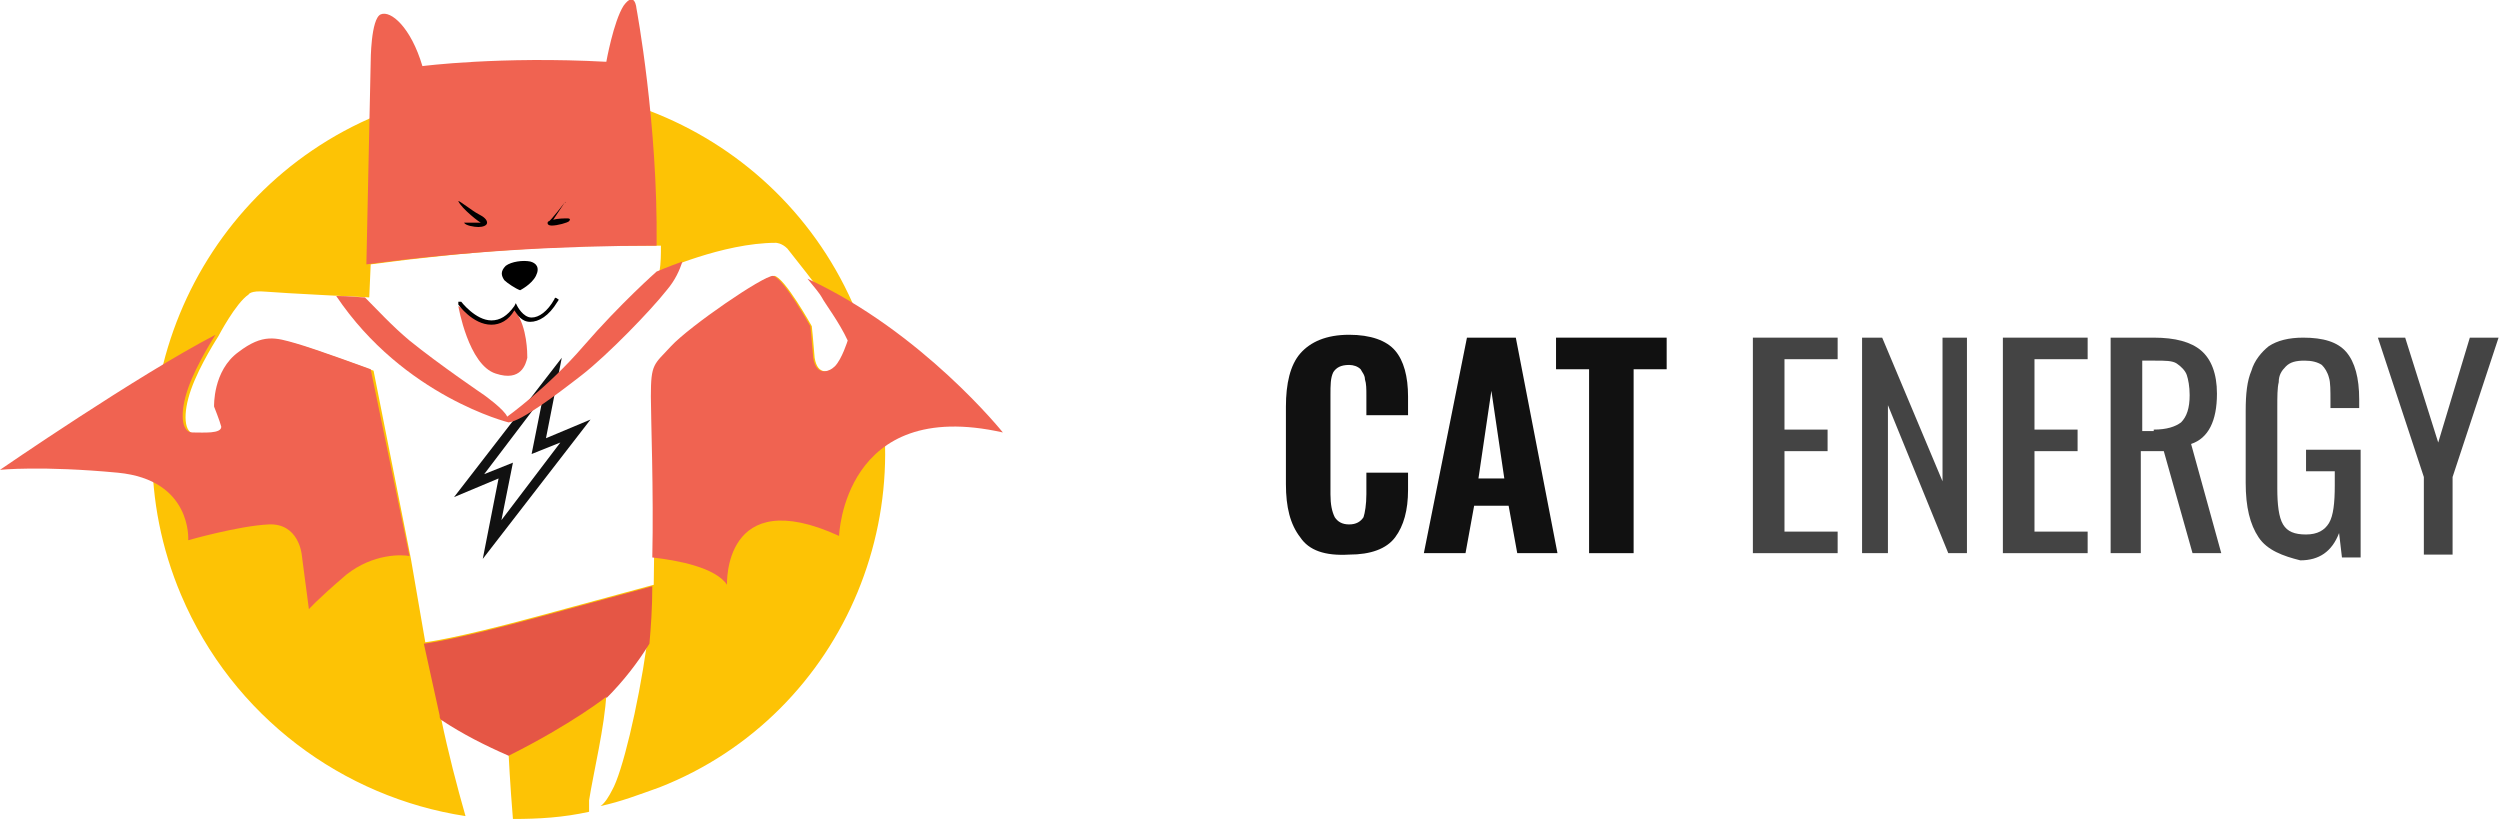
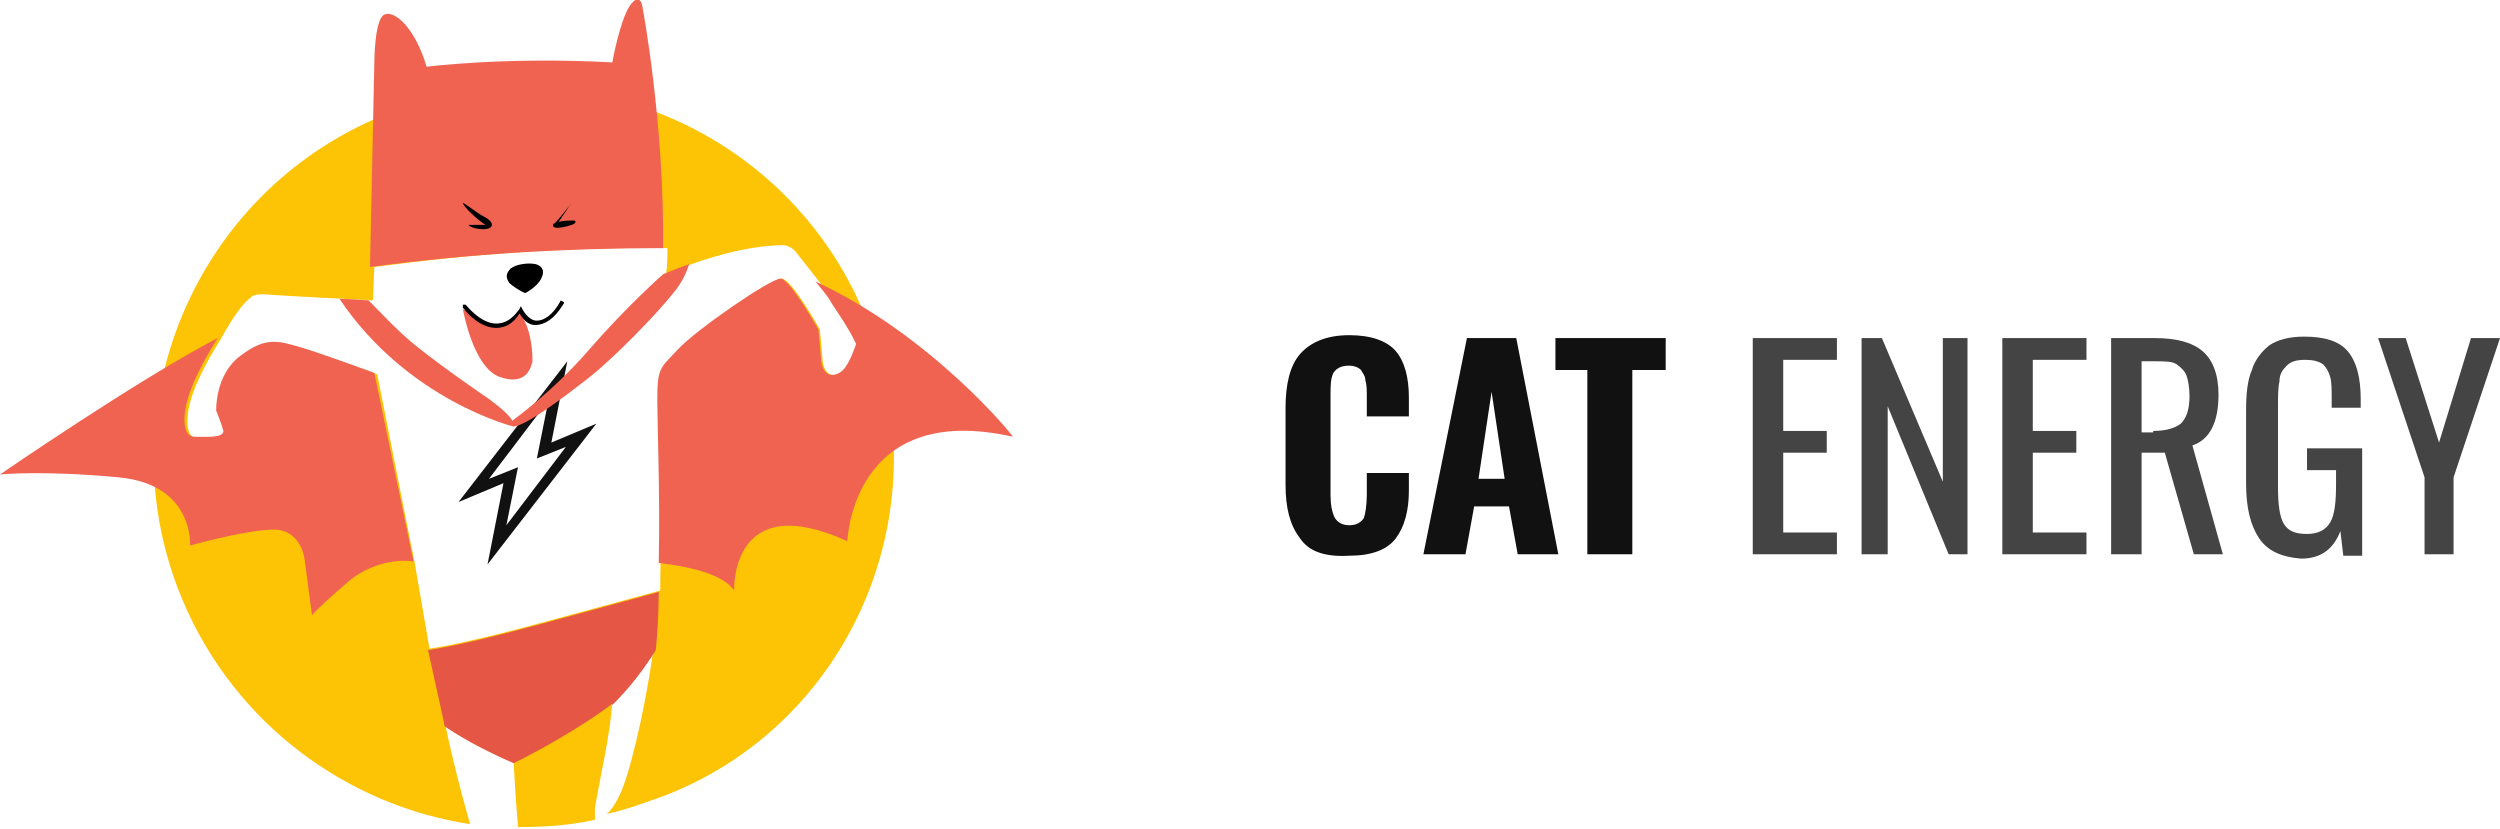
- <svg xmlns="http://www.w3.org/2000/svg" version="1.1" id="Layer_2_1_" x="0px" y="0px" viewBox="0 0 174 57" style="enable-background:new 0 0 174 57;" xml:space="preserve">
+ <svg xmlns="http://www.w3.org/2000/svg" version="1.1" id="Layer_2" x="0px" y="0px" viewBox="0 0 172.3 57.1" style="enable-background:new 0 0 172.3 57.1;" xml:space="preserve">
  <style type="text/css">
- 	.st0{fill:#FDC305;}
- 	.st1{fill:#F06351;}
- 	.st2{fill:#E55645;}
- 	.st3{fill:#111111;}
- 	.st4{fill:#444444;}
- </style>
-   <path class="st0" d="M59.6,21.7C54.2,8.7,39.3,2.6,26.3,8S7.1,28.4,12.6,41.4c3.6,8.5,11.3,14.1,19.8,15.4c-0.6-2.1-1.2-4.4-1.7-6.8  c1.5,1,3.1,1.8,4.7,2.5l0,0c0,0,0.1,2.1,0.3,4.5c1.8,0,3.5-0.1,5.3-0.5c0-0.2,0-0.4,0-0.8c0.3-1.9,1.1-5.2,1.2-7.4  c1.1-1.1,2.1-2.3,2.9-3.7l0,0c0,0.1,0,0.3-0.1,0.4c-0.6,4.2-1.7,8.8-2.4,10c-0.2,0.4-0.5,0.9-0.8,1.1c1.4-0.3,2.7-0.8,4.1-1.3  C58.9,49.7,65.1,34.7,59.6,21.7z M58.2,25.5c-0.4,0.4-1.3,0.7-1.5-0.6c-0.1-1.3-0.2-2.2-0.2-2.2s-1.9-3.4-2.6-3.5  c-0.7,0-5.8,3.5-7.1,4.9c-1.2,1.3-1.4,1.2-1.4,3.5c0,1.7,0.2,8.1,0.1,13.1l0,0l0,0c0,0-2.2,0.6-8.1,2.2c-5.9,1.6-7.8,1.8-7.8,1.8  l-1-5.8l0,0l0,0l0,0l0,0l0,0l0,0L26,25.8c0,0-3.8-1.4-5.2-1.8c-1.4-0.4-2.3-0.7-4,0.6c-1.8,1.3-1.7,3.8-1.7,3.8s0.4,1,0.5,1.4  c0,0.5-1.2,0.4-2,0.4c-0.8,0-0.9-1.4-0.3-3.1c0.6-1.7,1.9-3.7,1.9-3.7s1.2-2.3,2.1-2.9c0,0,0.1-0.3,1.2-0.2c1.1,0.1,7.2,0.4,7.2,0.4  l0.1-2.3c6.7-0.9,13.4-1.4,20.2-1.3c0,0.6,0,1.2-0.1,1.8c0,0,4.4-2,8.1-2c0,0,0.4,0,0.8,0.4c0.3,0.4,2.4,3,2.6,3.4  c0.2,0.4,1.2,1.7,1.8,3C59,23.7,58.6,25.1,58.2,25.5z" />
-   <path class="st1" d="M56.2,19.4c0.5,0.6,0.9,1.1,1,1.3c0.2,0.4,1.2,1.7,1.8,3c0,0-0.4,1.3-0.9,1.8c-0.4,0.4-1.3,0.7-1.5-0.6  c-0.1-1.3-0.2-2.2-0.2-2.2s-1.9-3.4-2.6-3.5c-0.7,0-5.8,3.5-7.1,4.9c-1.2,1.3-1.4,1.2-1.4,3.5c0,1.5,0.2,6.6,0.1,11.2  c1.8,0.2,4.4,0.7,5.2,1.9c0,0-0.3-7.1,7.8-3.4c0,0,0.3-9.7,11.4-7.2C69.8,30.1,64.2,23.1,56.2,19.4z" />
-   <path class="st1" d="M45.7,17.1c0.1-8.5-1.4-16.5-1.4-16.5s-0.1-1.3-0.9-0.2c-0.7,1.1-1.2,3.9-1.2,3.9c-7.4-0.4-12.8,0.3-12.8,0.3  c-0.8-2.7-2.2-3.9-2.9-3.6s-0.7,3.3-0.7,3.3l-0.3,14.1C32.2,17.5,39,17.1,45.7,17.1z" />
-   <path class="st2" d="M45.2,44.8c0.1-1.1,0.2-2.5,0.2-4c0,0-2.2,0.6-8.1,2.2c-5.9,1.6-7.8,1.8-7.8,1.8l1.1,5c0,0.1,0,0.2,0.1,0.3  c1.5,1,3.1,1.8,4.7,2.5c4.4-2.2,6.8-4.1,6.8-4.1s0,0,0,0.1C43.4,47.4,44.4,46.1,45.2,44.8z" />
-   <path d="M31.9,14c0-0.1,1,0.7,1.4,0.9s0.6,0.4,0.6,0.6s-0.3,0.3-0.6,0.3s-0.9-0.1-1-0.3c0,0,0.6,0,0.9,0h0.3  C33.5,15.6,32.1,14.5,31.9,14z" />
-   <path d="M39.3,14.1c0,0-1,1.3-1.1,1.3s-0.2,0.3,0.2,0.3s1.1-0.2,1.2-0.3s0.1-0.2-0.1-0.2s-0.7,0-1,0.1L39.3,14.1  C39.4,14.1,39.4,14,39.3,14.1z" />
-   <path d="M36.2,20.2c0,0,0.8-0.4,1.1-1c0.3-0.6,0-0.9-0.4-1c-0.5-0.1-1.3,0-1.7,0.3c-0.4,0.4-0.3,0.7-0.1,1  C35.3,19.7,35.9,20.1,36.2,20.2z" />
-   <path class="st1" d="M35.8,21.4c0,0-0.2,0.4-0.5,0.6c-0.2,0.2-0.6,0.4-1,0.4c-0.6,0-1.1-0.2-1.5-0.4c-0.2-0.1-0.4-0.3-0.5-0.4  c-0.2-0.2-0.4-0.3-0.4-0.3s0.7,4.1,2.6,4.7c1.8,0.6,2.1-0.7,2.2-1.1c0-0.3,0-2.1-0.8-3.2C35.9,21.4,35.9,21.6,35.8,21.4z" />
+     .st0 {
+       fill: #FDC305;
+     }
+     .st1 {
+       fill: #F06351;
+     }
+     .st2 {
+       fill: #E55645;
+     }
+     .st3 {
+       fill: #111111;
+     }
+     .st4 {
+       fill: #444444;
+     }
+   </style>
+   <path class="st0" d="M59.6,21.7C54.2,8.7,39.3,2.6,26.3,8S7.1,28.4,12.6,41.4c3.6,8.5,11.3,14.1,19.8,15.4c-0.6-2.1-1.2-4.4-1.7-6.8   c1.5,1,3.1,1.8,4.7,2.5c0,0,0,0,0,0c0,0,0.1,2.1,0.3,4.5c1.8,0,3.5-0.1,5.3-0.5c0-0.2,0-0.4,0-0.8c0.3-1.9,1.1-5.2,1.2-7.4   c1.1-1.1,2.1-2.3,2.9-3.7c0,0,0,0,0,0c0,0.1,0,0.3-0.1,0.4c-0.6,4.2-1.7,8.8-2.4,10c-0.2,0.4-0.5,0.9-0.8,1.1   c1.4-0.3,2.7-0.8,4.1-1.3C58.9,49.7,65.1,34.7,59.6,21.7z M58.2,25.5c-0.4,0.4-1.3,0.7-1.5-0.6c-0.1-1.3-0.2-2.2-0.2-2.2   s-1.9-3.4-2.6-3.5c-0.7,0-5.8,3.5-7.1,4.9c-1.2,1.3-1.4,1.2-1.4,3.5c0,1.7,0.2,8.1,0.1,13.1v0v0c0,0-2.2,0.6-8.1,2.2   c-5.9,1.6-7.8,1.8-7.8,1.8l-1-5.8c0,0,0,0,0,0c0,0,0,0,0,0c0,0,0,0,0,0c0,0,0,0,0,0c0,0,0,0,0,0c0,0,0,0,0,0l-2.6-13.1   c0,0-3.8-1.4-5.2-1.8c-1.4-0.4-2.3-0.7-4,0.6c-1.8,1.3-1.7,3.8-1.7,3.8s0.4,1,0.5,1.4c0,0.5-1.2,0.4-2,0.4s-0.9-1.4-0.3-3.1   c0.6-1.7,1.9-3.7,1.9-3.7s1.2-2.3,2.1-2.9c0,0,0.1-0.3,1.2-0.2c1.1,0.1,7.2,0.4,7.2,0.4l0.1-2.3c6.7-0.9,13.4-1.4,20.2-1.3   c0,0.6,0,1.2-0.1,1.8c0,0,4.4-2,8.1-2c0,0,0.4,0,0.8,0.4c0.3,0.4,2.4,3,2.6,3.4c0.2,0.4,1.2,1.7,1.8,3C59,23.7,58.6,25.1,58.2,25.5z   " />
+   <path class="st1" d="M56.2,19.4c0.5,0.6,0.9,1.1,1,1.3c0.2,0.4,1.2,1.7,1.8,3c0,0-0.4,1.3-0.9,1.8c-0.4,0.4-1.3,0.7-1.5-0.6   c-0.1-1.3-0.2-2.2-0.2-2.2s-1.9-3.4-2.6-3.5c-0.7,0-5.8,3.5-7.1,4.9c-1.2,1.3-1.4,1.2-1.4,3.5c0,1.5,0.2,6.6,0.1,11.2   c1.8,0.2,4.4,0.7,5.2,1.9c0,0-0.3-7.1,7.8-3.4c0,0,0.3-9.7,11.4-7.2C69.9,30.1,64.2,23.1,56.2,19.4z" />
+   <path class="st1" d="M45.7,17.1c0.1-8.5-1.4-16.5-1.4-16.5s-0.1-1.3-0.9-0.2c-0.7,1.1-1.2,3.9-1.2,3.9c-7.4-0.4-12.8,0.3-12.8,0.3   c-0.8-2.7-2.2-3.9-2.9-3.6c-0.7,0.3-0.7,3.3-0.7,3.3l-0.3,14.1C32.2,17.5,39,17.1,45.7,17.1z" />
+   <path class="st2" d="M45.2,44.8c0.1-1.1,0.2-2.5,0.2-4c0,0-2.2,0.6-8.1,2.2c-5.9,1.6-7.8,1.8-7.8,1.8l1.1,5c0,0.1,0,0.2,0.1,0.3   c1.5,1,3.1,1.8,4.7,2.5c4.4-2.2,6.8-4.1,6.8-4.1c0,0,0,0,0,0.1C43.4,47.4,44.4,46.1,45.2,44.8z" />
+   <path d="M31.9,14c0-0.1,1,0.7,1.4,0.9s0.6,0.4,0.6,0.6s-0.3,0.3-0.6,0.3s-0.9-0.1-1-0.3c0,0,0.6,0,0.9,0h0.3   C33.5,15.6,32.1,14.5,31.9,14z" />
+   <path d="M39.3,14.1c0,0-1,1.3-1.1,1.3s-0.2,0.3,0.2,0.3s1.1-0.2,1.2-0.3s0.1-0.2-0.1-0.2c-0.2,0-0.7,0-1,0.1L39.3,14.1   C39.4,14.1,39.4,14,39.3,14.1z" />
+   <path d="M36.2,20.2c0,0,0.8-0.4,1.1-1s0-0.9-0.4-1c-0.5-0.1-1.3,0-1.7,0.3c-0.4,0.4-0.3,0.7-0.1,1C35.3,19.7,35.9,20.1,36.2,20.2z" />
+   <path class="st1" d="M35.8,21.4c0,0-0.2,0.4-0.5,0.6c-0.2,0.2-0.6,0.4-1,0.4c-0.6,0-1.1-0.2-1.5-0.4c-0.2-0.1-0.4-0.3-0.5-0.4   c-0.2-0.2-0.4-0.3-0.4-0.3s0.7,4.1,2.6,4.7c1.8,0.6,2.1-0.7,2.2-1.1c0-0.3,0-2.1-0.8-3.2C35.9,21.4,35.9,21.6,35.8,21.4z" />
  <g>
-     <path d="M34.2,22.6C34.1,22.6,34.1,22.6,34.2,22.6c-1.3,0-2.3-1.4-2.3-1.4c0-0.1,0-0.2,0-0.2c0.1,0,0.2,0,0.2,0s1,1.3,2.1,1.3l0,0   c0.6,0,1.1-0.3,1.6-1l0.1-0.2l0.1,0.2c0,0,0.4,0.8,1,0.8c0.5,0,1.1-0.4,1.6-1.3c0-0.1,0.1-0.1,0.2,0c0.1,0,0.1,0.1,0,0.2   c-0.6,1-1.3,1.4-1.9,1.4c-0.6,0-0.9-0.5-1.1-0.8C35.4,22.3,34.8,22.6,34.2,22.6z" />
+     <path d="M34.2,22.6C34.1,22.6,34.1,22.6,34.2,22.6c-1.3,0-2.3-1.4-2.3-1.4c0-0.1,0-0.2,0-0.2c0.1,0,0.2,0,0.2,0c0,0,1,1.3,2.1,1.3     c0,0,0,0,0,0c0.6,0,1.1-0.3,1.6-1l0.1-0.2l0.1,0.2c0,0,0.4,0.8,1,0.8c0.5,0,1.1-0.4,1.6-1.3c0-0.1,0.1-0.1,0.2,0     c0.1,0,0.1,0.1,0,0.2c-0.6,1-1.3,1.4-1.9,1.4c-0.6,0-0.9-0.5-1.1-0.8C35.4,22.3,34.8,22.6,34.2,22.6z" />
  </g>
-   <path class="st3" d="M41.1,29.2L38,30.5l1.1-5.6l-7.5,9.7l3.1-1.3l-1.1,5.6L41.1,29.2z M33.7,33l4.1-5.4l-0.8,4l2-0.8l-4.1,5.4  l0.8-4L33.7,33z" />
-   <path class="st1" d="M45.7,18.9c0,0-2.5,2.2-5.1,5.2C38.1,27,35.3,29,35.3,29c-0.2-0.5-1.6-1.5-1.6-1.5s-3.1-2.1-5.2-3.8  c-1.2-1-2.3-2.2-3.1-3c-0.3,0-1.1-0.1-2-0.1c4.7,7,12,8.8,12,8.8c0.9-0.1,3.3-1.9,5.1-3.3c1.8-1.4,4.8-4.5,5.9-5.9  c0.6-0.7,0.9-1.4,1.1-2C46.4,18.6,45.7,18.9,45.7,18.9z" />
-   <path class="st1" d="M25.8,25.7c0,0-3.8-1.4-5.2-1.8c-1.4-0.4-2.3-0.7-4,0.6c-1.8,1.3-1.7,3.8-1.7,3.8s0.4,1,0.5,1.4  c0,0.5-1.2,0.4-2,0.4c-0.8,0-0.9-1.4-0.3-3.1c0.6-1.7,1.9-3.7,1.9-3.7c-5.4,2.8-15,9.4-15,9.4s2.9-0.3,8.2,0.2  c5.2,0.5,4.9,4.7,4.9,4.7s3.5-1,5.6-1.1c2.1-0.1,2.3,2.1,2.3,2.1l0.5,3.8c0,0,0.5-0.6,2.6-2.4c1.9-1.5,3.9-1.4,4.4-1.3l0,0  L25.8,25.7z" />
+   <path class="st3" d="M41.1,29.2l-3.1,1.3l1.1-5.6l-7.5,9.7l3.1-1.3l-1.1,5.6L41.1,29.2z M33.7,33l4.1-5.4l-0.8,4l2-0.8l-4.1,5.4   l0.8-4L33.7,33z" />
+   <path class="st1" d="M45.7,18.9c0,0-2.5,2.2-5.1,5.2c-2.5,2.9-5.3,4.9-5.3,4.9c-0.2-0.5-1.6-1.5-1.6-1.5s-3.1-2.1-5.2-3.8   c-1.2-1-2.3-2.2-3.1-3c-0.3,0-1.1-0.1-2-0.1c4.7,7,12,8.8,12,8.8c0.9-0.1,3.3-1.9,5.1-3.3s4.8-4.5,5.9-5.9c0.6-0.7,0.9-1.4,1.1-2   C46.4,18.6,45.7,18.9,45.7,18.9z" />
+   <path class="st1" d="M25.8,25.7c0,0-3.8-1.4-5.2-1.8c-1.4-0.4-2.3-0.7-4,0.6c-1.8,1.3-1.7,3.8-1.7,3.8s0.4,1,0.5,1.4   c0,0.5-1.2,0.4-2,0.4s-0.9-1.4-0.3-3.1c0.6-1.7,1.9-3.7,1.9-3.7c-5.4,2.8-15,9.4-15,9.4s2.9-0.3,8.2,0.2c5.2,0.5,4.9,4.7,4.9,4.7   s3.5-1,5.6-1.1c2.1-0.1,2.3,2.1,2.3,2.1l0.5,3.8c0,0,0.5-0.6,2.6-2.4c1.9-1.5,3.9-1.4,4.4-1.3c0,0,0,0,0,0L25.8,25.7z" />
  <g>
-     <path class="st3" d="M90.5,37.4c-0.7-0.9-1-2.1-1-3.7v-5.4c0-1.6,0.3-2.9,1-3.7c0.7-0.8,1.8-1.3,3.4-1.3c1.5,0,2.6,0.4,3.2,1.1   c0.6,0.7,0.9,1.8,0.9,3.2v1.3h-2.9v-1.4c0-0.4,0-0.8-0.1-1.1c0-0.3-0.2-0.5-0.3-0.7c-0.2-0.2-0.5-0.3-0.8-0.3   c-0.6,0-0.9,0.2-1.1,0.5c-0.2,0.4-0.2,0.9-0.2,1.6v6.9c0,0.7,0.1,1.2,0.3,1.6c0.2,0.3,0.5,0.5,1,0.5c0.5,0,0.8-0.2,1-0.5   c0.1-0.3,0.2-0.9,0.2-1.6v-1.5h2.9v1.2c0,1.4-0.3,2.5-0.9,3.3c-0.6,0.8-1.7,1.2-3.2,1.2C92.2,38.7,91.1,38.3,90.5,37.4z" />
-     <path class="st3" d="M102.1,23.5h3.4l2.9,15h-2.8l-0.6-3.3h-2.4l-0.6,3.3h-2.9L102.1,23.5z M104.7,33.3l-0.9-6.1l-0.9,6.1H104.7z" />
-     <path class="st3" d="M110.6,25.7h-2.3v-2.2h7.7v2.2h-2.3v12.8h-3.1V25.7H110.6z" />
-     <path class="st4" d="M122,23.5h5.9V25h-3.7v4.9h3v1.5h-3V37h3.7v1.5H122V23.5z" />
-     <path class="st4" d="M129.6,23.5h1.4l4.2,10v-10h1.7v15h-1.3l-4.2-10.3v10.3h-1.8V23.5z" />
-     <path class="st4" d="M139.4,23.5h5.9V25h-3.7v4.9h3v1.5h-3V37h3.7v1.5h-5.9V23.5z" />
-     <path class="st4" d="M146.9,23.5h3c1.5,0,2.6,0.3,3.3,0.9s1.1,1.6,1.1,3c0,1.9-0.6,3.1-1.8,3.5l2.1,7.6h-2l-2-7.1h-1.6v7.1h-2.1   V23.5z M149.9,29.9c0.9,0,1.5-0.2,1.9-0.5c0.4-0.4,0.6-1,0.6-1.9c0-0.6-0.1-1.1-0.2-1.4c-0.1-0.3-0.4-0.6-0.7-0.8   c-0.3-0.2-0.8-0.2-1.5-0.2h-0.9V30h0.8V29.9z" />
-     <path class="st4" d="M157.2,37.4c-0.6-0.9-0.9-2.1-0.9-3.8v-5c0-1.2,0.1-2.1,0.4-2.8c0.2-0.7,0.7-1.3,1.2-1.7   c0.6-0.4,1.4-0.6,2.4-0.6c1.4,0,2.4,0.3,3,1s0.9,1.8,0.9,3.3v0.6h-2v-0.5c0-0.7,0-1.3-0.1-1.6c-0.1-0.4-0.3-0.7-0.5-0.9   c-0.3-0.2-0.7-0.3-1.2-0.3c-0.6,0-1,0.1-1.3,0.4s-0.5,0.6-0.5,1.1c-0.1,0.4-0.1,1-0.1,1.8v5.6c0,1.1,0.1,2,0.4,2.5   c0.3,0.5,0.8,0.7,1.6,0.7c0.8,0,1.3-0.3,1.6-0.8s0.4-1.4,0.4-2.6v-1h-2v-1.5h3.8v7.5h-1.3l-0.2-1.7c-0.5,1.3-1.4,1.9-2.7,1.9   C158.9,38.7,157.8,38.3,157.2,37.4z" />
-     <path class="st4" d="M168.7,33.2l-3.2-9.7h1.9l2.3,7.3l2.2-7.3h2l-3.2,9.7v5.4h-2V33.2z" />
+     <path class="st3" d="M89.6,37.1c-0.7-0.9-1-2.1-1-3.7v-5.3c0-1.6,0.3-2.9,1-3.7c0.7-0.8,1.8-1.3,3.4-1.3c1.5,0,2.6,0.4,3.2,1.1     c0.6,0.7,0.9,1.8,0.9,3.2v1.3h-2.9v-1.4c0-0.4,0-0.8-0.1-1.1c0-0.3-0.2-0.5-0.3-0.7c-0.2-0.2-0.5-0.3-0.8-0.3     c-0.6,0-0.9,0.2-1.1,0.5c-0.2,0.4-0.2,0.9-0.2,1.6v6.8c0,0.7,0.1,1.2,0.3,1.6c0.2,0.3,0.5,0.5,1,0.5c0.5,0,0.8-0.2,1-0.5     c0.1-0.3,0.2-0.9,0.2-1.6v-1.5h2.9v1.2c0,1.4-0.3,2.5-0.9,3.3c-0.6,0.8-1.7,1.2-3.2,1.2C91.3,38.4,90.2,38,89.6,37.1z" />
+     <path class="st3" d="M101.1,23.3h3.4l2.9,14.9h-2.8l-0.6-3.3h-2.4l-0.6,3.3h-2.9L101.1,23.3z M103.7,33l-0.9-6l-0.9,6H103.7z" />
+     <path class="st3" d="M109.5,25.5h-2.3v-2.2h7.6v2.2h-2.3v12.7h-3.1V25.5z" />
+     <path class="st4" d="M120.8,23.3h5.8v1.5h-3.7v4.9h3v1.5h-3v5.5h3.7v1.5h-5.8V23.3z" />
+     <path class="st4" d="M128.3,23.3h1.4l4.2,9.9v-9.9h1.7v14.9h-1.3L130.1,28v10.2h-1.8V23.3z" />
+     <path class="st4" d="M138,23.3h5.8v1.5h-3.7v4.9h3v1.5h-3v5.5h3.7v1.5H138V23.3z" />
+     <path class="st4" d="M145.5,23.3h3c1.5,0,2.6,0.3,3.3,0.9c0.7,0.6,1.1,1.6,1.1,3c0,1.9-0.6,3.1-1.8,3.5l2.1,7.5h-2l-2-7h-1.6v7     h-2.1V23.3z M148.4,29.7c0.9,0,1.5-0.2,1.9-0.5c0.4-0.4,0.6-1,0.6-1.9c0-0.6-0.1-1.1-0.2-1.4c-0.1-0.3-0.4-0.6-0.7-0.8     c-0.3-0.2-0.8-0.2-1.5-0.2h-0.9v4.9H148.4z" />
+     <path class="st4" d="M155.7,37.1c-0.6-0.9-0.9-2.1-0.9-3.8v-5c0-1.2,0.1-2.1,0.4-2.8c0.2-0.7,0.7-1.3,1.2-1.7     c0.6-0.4,1.4-0.6,2.4-0.6c1.4,0,2.4,0.3,3,1c0.6,0.7,0.9,1.8,0.9,3.3v0.6h-2v-0.5c0-0.7,0-1.3-0.1-1.6c-0.1-0.4-0.3-0.7-0.5-0.9     c-0.3-0.2-0.7-0.3-1.2-0.3c-0.6,0-1,0.1-1.3,0.4c-0.3,0.3-0.5,0.6-0.5,1.1c-0.1,0.4-0.1,1-0.1,1.8v5.5c0,1.1,0.1,2,0.4,2.5     c0.3,0.5,0.8,0.7,1.6,0.7c0.8,0,1.3-0.3,1.6-0.8c0.3-0.5,0.4-1.4,0.4-2.6v-1H159v-1.5h3.8v7.4h-1.3l-0.2-1.7     c-0.5,1.3-1.4,1.9-2.7,1.9C157.3,38.4,156.3,38,155.7,37.1z" />
+     <path class="st4" d="M167.1,32.9l-3.2-9.6h1.9l2.3,7.2l2.2-7.2h2l-3.2,9.6v5.3h-2V32.9z" />
  </g>
</svg>
